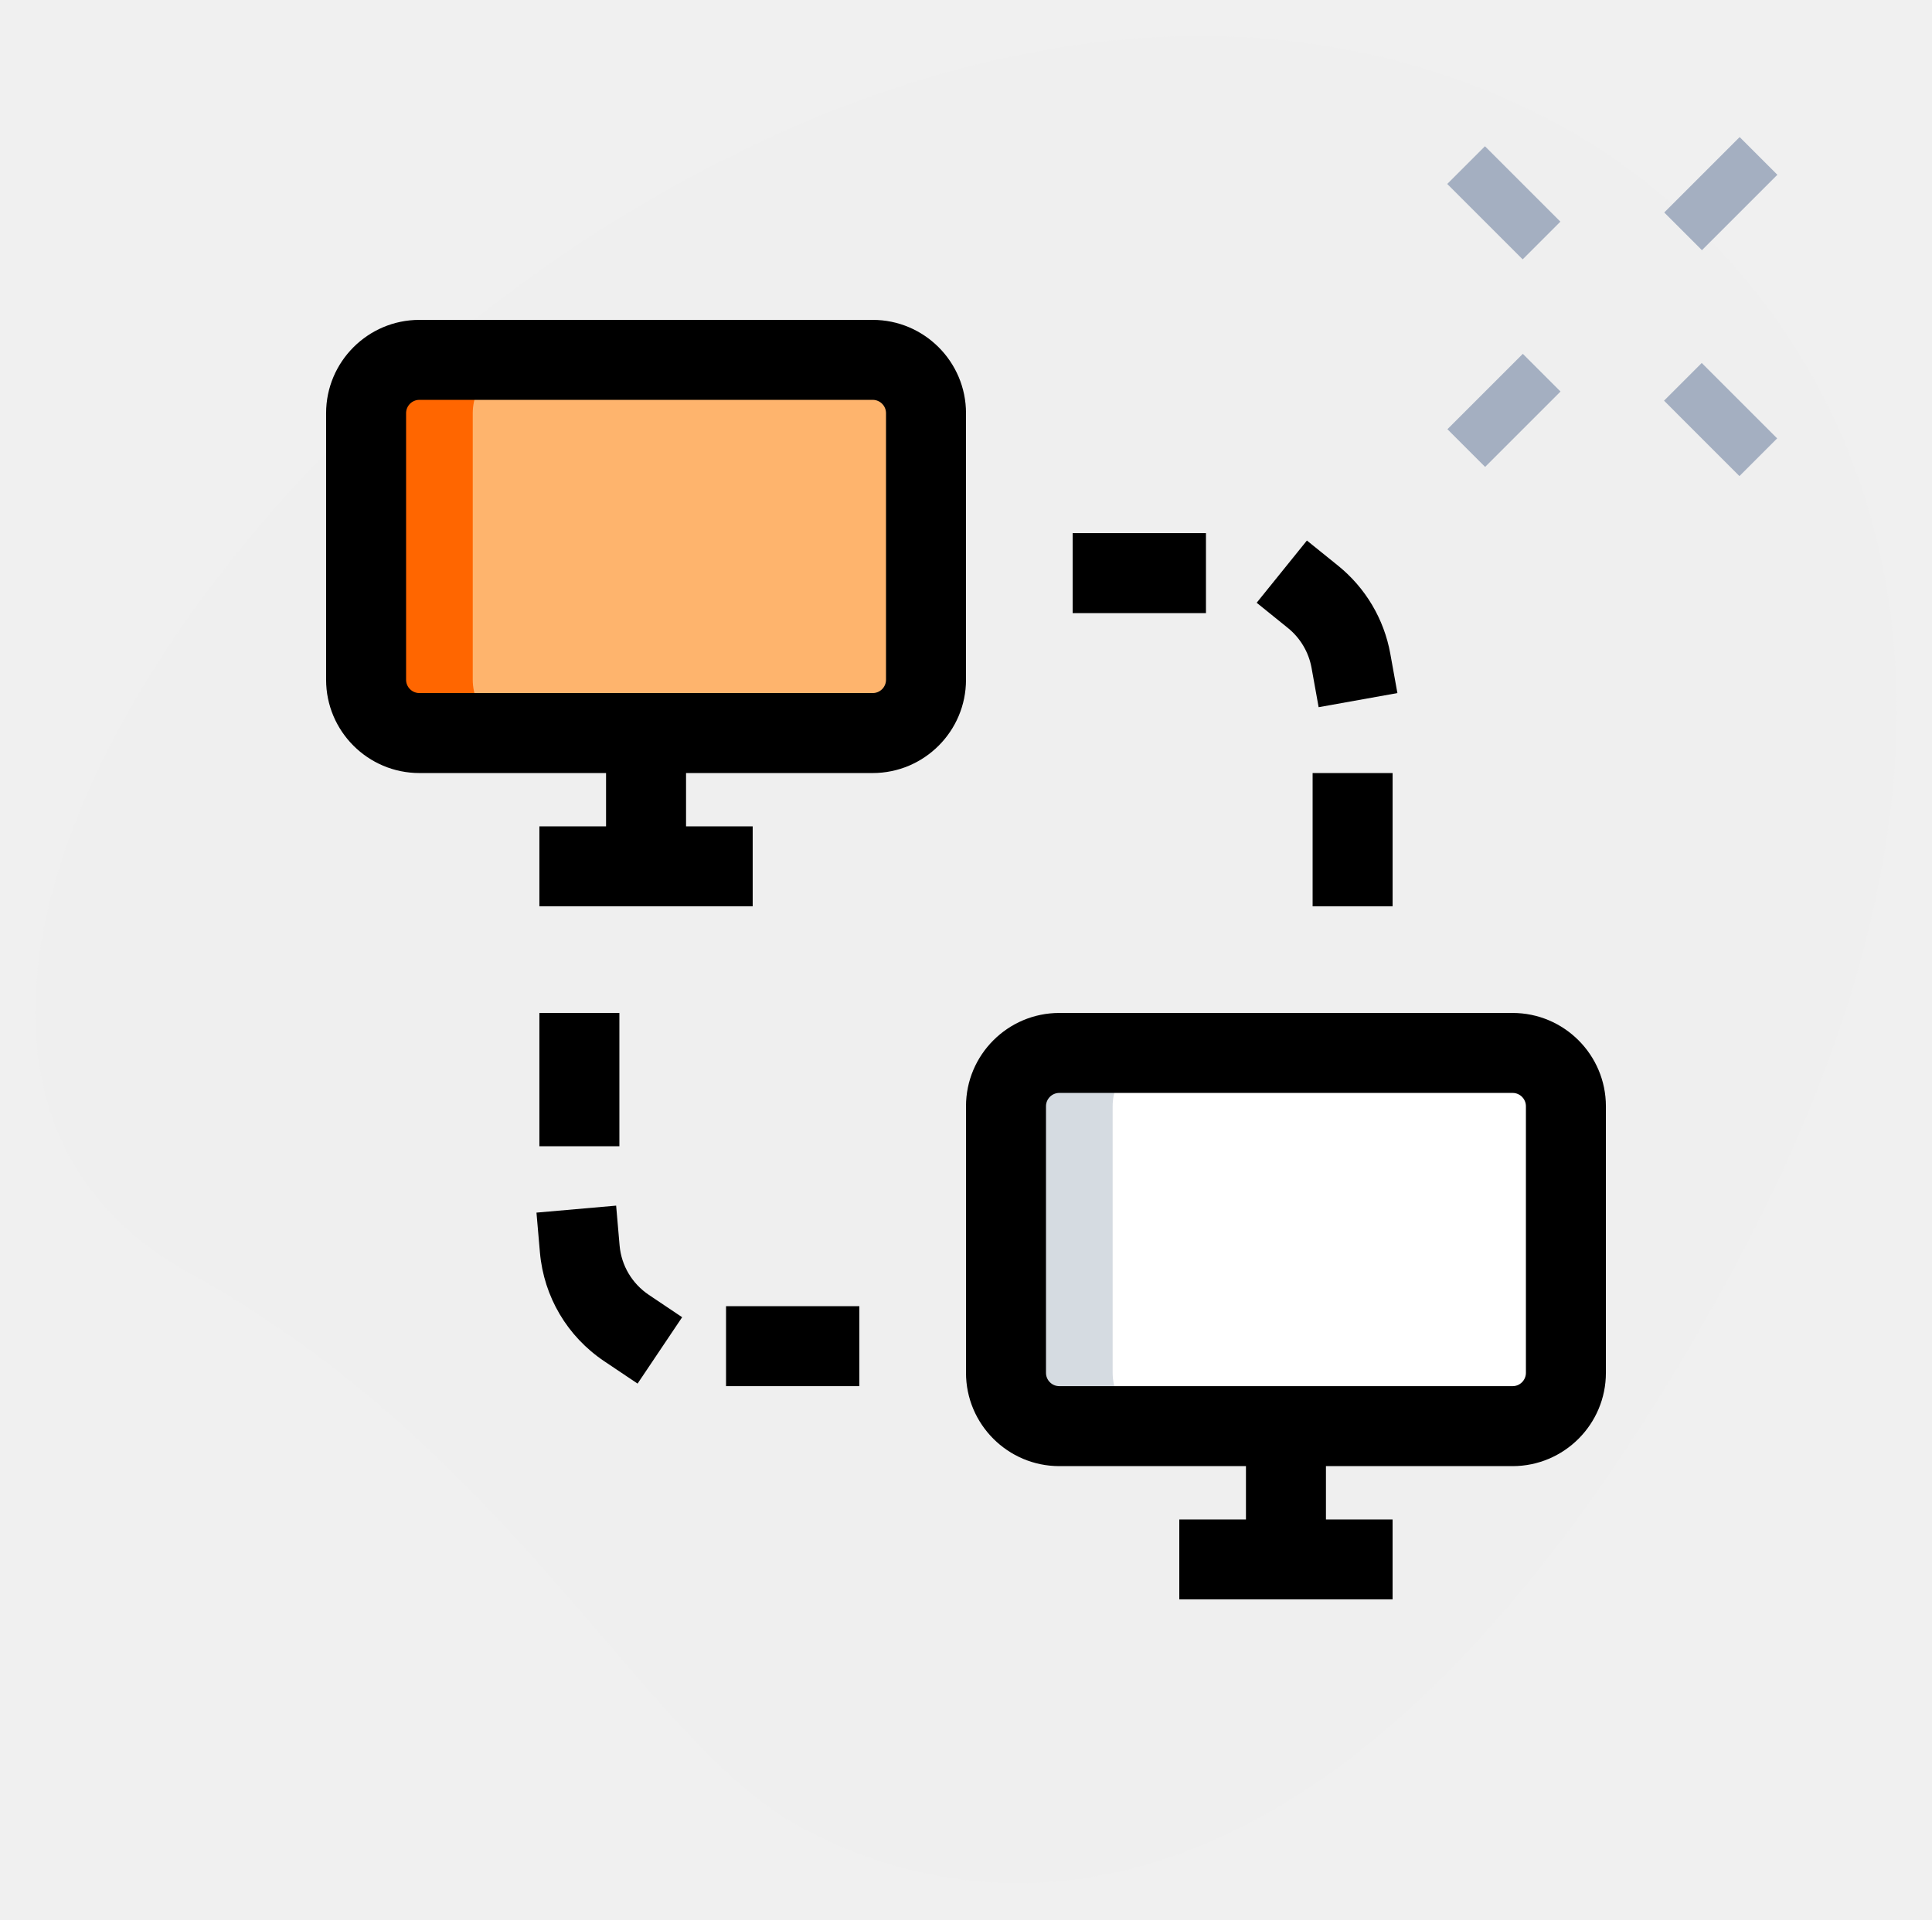
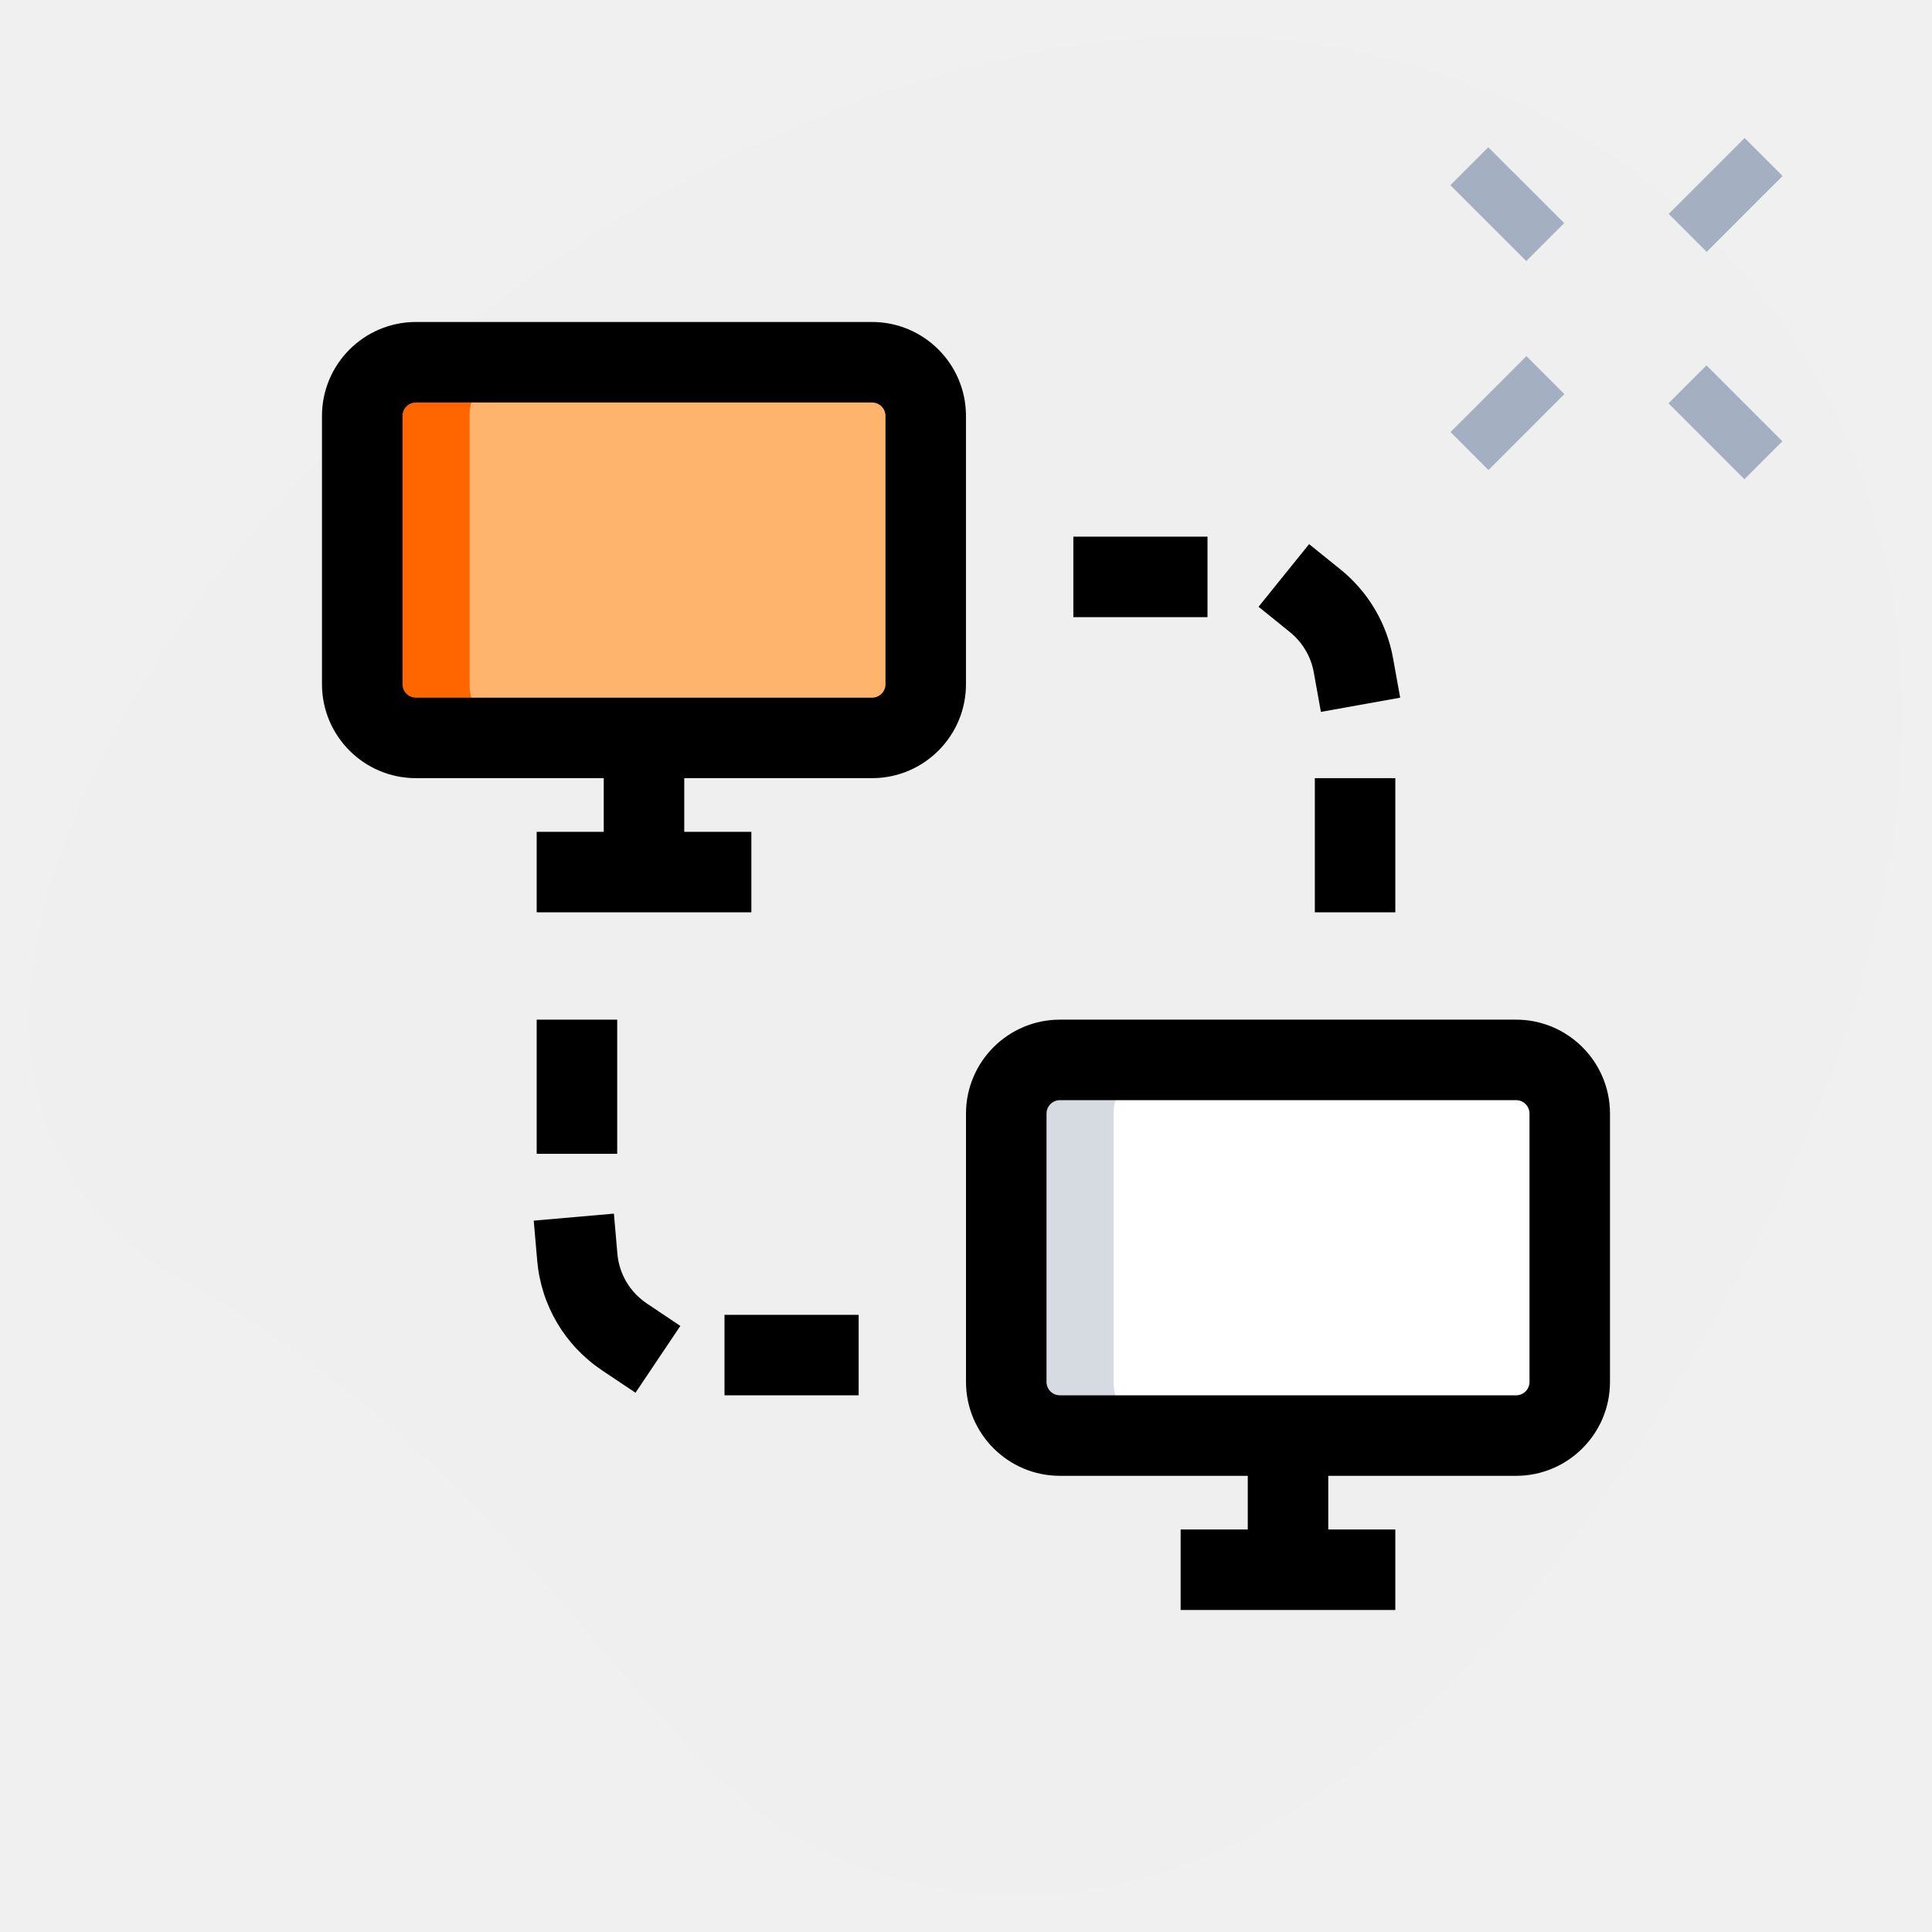
- <svg xmlns="http://www.w3.org/2000/svg" width="157" height="156" viewBox="0 0 157 156" fill="none">
-   <path d="M15.415 103.493C41.68 117.936 52.236 141.457 64.889 148.417C77.547 155.376 108.127 162.712 140.142 104.49C172.156 46.267 141.099 18.061 127.176 10.404C61.994 -25.432 -31.099 77.918 15.415 103.493Z" fill="#EFEFEF" />
-   <path d="M117.621 34.887L123.749 28.759L126.813 31.823L120.685 37.951L117.621 34.887Z" fill="#A4AFC1" />
-   <path d="M135.241 17.27L141.369 11.142L144.434 14.206L138.305 20.335L135.241 17.27Z" fill="#A4AFC1" />
-   <path d="M135.224 32.567L138.288 29.503L144.416 35.632L141.352 38.696L135.224 32.567Z" fill="#A4AFC1" />
-   <path d="M117.607 14.952L120.672 11.888L126.8 18.017L123.736 21.081L117.607 14.952Z" fill="#A4AFC1" />
-   <path d="M70.917 59.583H34.083C31.691 59.583 29.75 57.642 29.75 55.25V33.583C29.75 31.191 31.691 29.25 34.083 29.25H70.917C73.309 29.25 75.25 31.191 75.25 33.583V55.25C75.25 57.642 73.309 59.583 70.917 59.583Z" fill="#FEB46D" />
-   <path d="M122.917 115.917H86.083C83.691 115.917 81.75 113.975 81.75 111.583V89.917C81.75 87.525 83.691 85.583 86.083 85.583H122.917C125.309 85.583 127.25 87.525 127.25 89.917V111.583C127.25 113.975 125.309 115.917 122.917 115.917Z" fill="white" />
-   <path d="M38.417 55.25V33.583C38.417 31.191 40.358 29.25 42.75 29.25H34.083C31.691 29.25 29.75 31.191 29.75 33.583V55.25C29.75 57.642 31.691 59.583 34.083 59.583H42.75C40.358 59.583 38.417 57.642 38.417 55.25Z" fill="#FF6600" />
-   <path d="M90.417 111.583V89.917C90.417 87.525 92.358 85.583 94.75 85.583H86.083C83.691 85.583 81.75 87.525 81.75 89.917V111.583C81.75 113.975 83.691 115.917 86.083 115.917H94.75C92.358 115.917 90.417 113.975 90.417 111.583Z" fill="#D5DBE1" />
-   <path d="M70.917 62.833H34.083C29.902 62.833 26.5 59.432 26.5 55.25V33.583C26.5 29.402 29.902 26 34.083 26H70.917C75.098 26 78.5 29.402 78.5 33.583V55.25C78.5 59.432 75.098 62.833 70.917 62.833ZM34.083 32.5C33.485 32.5 33 32.985 33 33.583V55.25C33 55.848 33.485 56.333 34.083 56.333H70.917C71.515 56.333 72 55.848 72 55.25V33.583C72 32.985 71.515 32.5 70.917 32.5H34.083Z" fill="black" />
-   <path d="M43.833 67.166H61.166V73.666H43.833V67.166Z" fill="black" />
-   <path d="M49.25 61.75H55.75V70.417H49.25V61.75Z" fill="black" />
-   <path d="M122.917 119.167H86.083C81.902 119.167 78.5 115.765 78.5 111.583V89.917C78.5 85.735 81.902 82.333 86.083 82.333H122.917C127.098 82.333 130.5 85.735 130.5 89.917V111.583C130.5 115.765 127.098 119.167 122.917 119.167ZM86.083 88.833C85.485 88.833 85 89.319 85 89.917V111.583C85 112.181 85.485 112.667 86.083 112.667H122.917C123.515 112.667 124 112.181 124 111.583V89.917C124 89.319 123.515 88.833 122.917 88.833H86.083Z" fill="black" />
-   <path d="M95.833 123.5H113.166V130H95.833V123.5Z" fill="black" />
-   <path d="M101.25 118.083H107.75V126.75H101.25V118.083Z" fill="black" />
-   <path d="M87.167 43.334H98V49.834H87.167V43.334Z" fill="black" />
-   <path d="M107.156 57.481L106.58 54.283C106.35 53.01 105.666 51.852 104.647 51.033L102.121 48.992L106.203 43.935L108.734 45.977C110.965 47.779 112.473 50.319 112.98 53.135L113.557 56.333L107.156 57.481Z" fill="black" />
-   <path d="M106.667 62.834H113.167V73.667H106.667V62.834Z" fill="black" />
-   <path d="M59 106.167H69.833V112.667H59V106.167Z" fill="black" />
-   <path d="M51.811 112.459L49.111 110.647C46.099 108.628 44.193 105.404 43.876 101.799L43.595 98.562L50.069 97.994L50.35 101.231C50.493 102.865 51.36 104.329 52.734 105.252L55.433 107.064L51.811 112.459Z" fill="black" />
-   <path d="M43.833 82.334H50.333V93.167H43.833V82.334Z" fill="black" />
+ <svg xmlns="http://www.w3.org/2000/svg" width="70" height="70" viewBox="0 0 70 70" fill="none">
+   <path d="M6.693 46.439C18.479 52.92 23.215 63.474 28.893 66.597C34.573 69.72 48.295 73.012 62.66 46.886C77.026 20.761 63.09 8.104 56.842 4.668C27.594 -11.412 -14.178 34.963 6.693 46.439Z" fill="#EFEFEF" />
+   <path d="M52.555 15.654L55.304 12.904L56.679 14.279L53.93 17.029L52.555 15.654Z" fill="#A4AFC1" />
+   <path d="M60.461 7.75L63.211 5L64.586 6.375L61.836 9.124L60.461 7.75Z" fill="#A4AFC1" />
+   <path d="M60.453 14.613L61.828 13.238L64.578 15.988L63.203 17.363L60.453 14.613Z" fill="#A4AFC1" />
+   <path d="M52.549 6.709L53.924 5.335L56.674 8.084L55.299 9.459L52.549 6.709Z" fill="#A4AFC1" />
+   <path d="M31.597 26.736H15.069C13.996 26.736 13.125 25.865 13.125 24.792V15.069C13.125 13.996 13.996 13.125 15.069 13.125H31.597C32.671 13.125 33.542 13.996 33.542 15.069V24.792C33.542 25.865 32.671 26.736 31.597 26.736Z" fill="#FEB46D" />
+   <path d="M54.931 52.014H38.403C37.33 52.014 36.459 51.143 36.459 50.069V40.347C36.459 39.274 37.33 38.403 38.403 38.403H54.931C56.005 38.403 56.876 39.274 56.876 40.347V50.069C56.876 51.143 56.005 52.014 54.931 52.014Z" fill="white" />
+   <path d="M17.014 24.792V15.069C17.014 13.996 17.885 13.125 18.958 13.125H15.069C13.996 13.125 13.125 13.996 13.125 15.069V24.792C13.125 25.865 13.996 26.736 15.069 26.736H18.958C17.885 26.736 17.014 25.865 17.014 24.792Z" fill="#FF6600" />
+   <path d="M40.348 50.069V40.347C40.348 39.274 41.219 38.403 42.292 38.403H38.403C37.33 38.403 36.459 39.274 36.459 40.347V50.069C36.459 51.143 37.33 52.014 38.403 52.014H42.292C41.219 52.014 40.348 51.143 40.348 50.069Z" fill="#D5DBE1" />
+   <path d="M31.597 28.194H15.069C13.192 28.194 11.666 26.668 11.666 24.791V15.069C11.666 13.193 13.192 11.666 15.069 11.666H31.597C33.473 11.666 34.999 13.193 34.999 15.069V24.791C34.999 26.668 33.473 28.194 31.597 28.194ZM15.069 14.583C14.8 14.583 14.583 14.801 14.583 15.069V24.791C14.583 25.06 14.8 25.278 15.069 25.278H31.597C31.865 25.278 32.083 25.06 32.083 24.791V15.069C32.083 14.801 31.865 14.583 31.597 14.583H15.069Z" fill="black" />
+   <path d="M19.445 30.139H27.223V33.055H19.445V30.139Z" fill="black" />
+   <path d="M21.875 27.709H24.792V31.597H21.875V27.709Z" fill="black" />
+   <path d="M54.931 53.472H38.403C36.526 53.472 35 51.946 35 50.069V40.347C35 38.471 36.526 36.944 38.403 36.944H54.931C56.807 36.944 58.333 38.471 58.333 40.347V50.069C58.333 51.946 56.807 53.472 54.931 53.472ZM38.403 39.861C38.134 39.861 37.917 40.079 37.917 40.347V50.069C37.917 50.338 38.134 50.555 38.403 50.555H54.931C55.199 50.555 55.417 50.338 55.417 50.069V40.347C55.417 40.079 55.199 39.861 54.931 39.861H38.403Z" fill="black" />
+   <path d="M42.777 55.416H50.555V58.333H42.777V55.416Z" fill="black" />
+   <path d="M45.209 52.986H48.126V56.875H45.209V52.986Z" fill="black" />
+   <path d="M38.889 19.444H43.75V22.361H38.889V19.444Z" fill="black" />
+   <path d="M47.859 25.793L47.6 24.358C47.497 23.787 47.19 23.267 46.733 22.9L45.6 21.984L47.431 19.715L48.567 20.631C49.568 21.44 50.245 22.579 50.472 23.843L50.731 25.278L47.859 25.793Z" fill="black" />
+   <path d="M47.639 28.194H50.555V33.055H47.639V28.194Z" fill="black" />
+   <path d="M26.25 47.639H31.111V50.555H26.25V47.639Z" fill="black" />
+   <path d="M23.025 50.462L21.813 49.65C20.462 48.743 19.606 47.297 19.464 45.679L19.338 44.226L22.243 43.972L22.369 45.424C22.433 46.157 22.822 46.815 23.439 47.229L24.65 48.041L23.025 50.462Z" fill="black" />
+   <path d="M19.445 36.944H22.362V41.805H19.445V36.944Z" fill="black" />
</svg>
